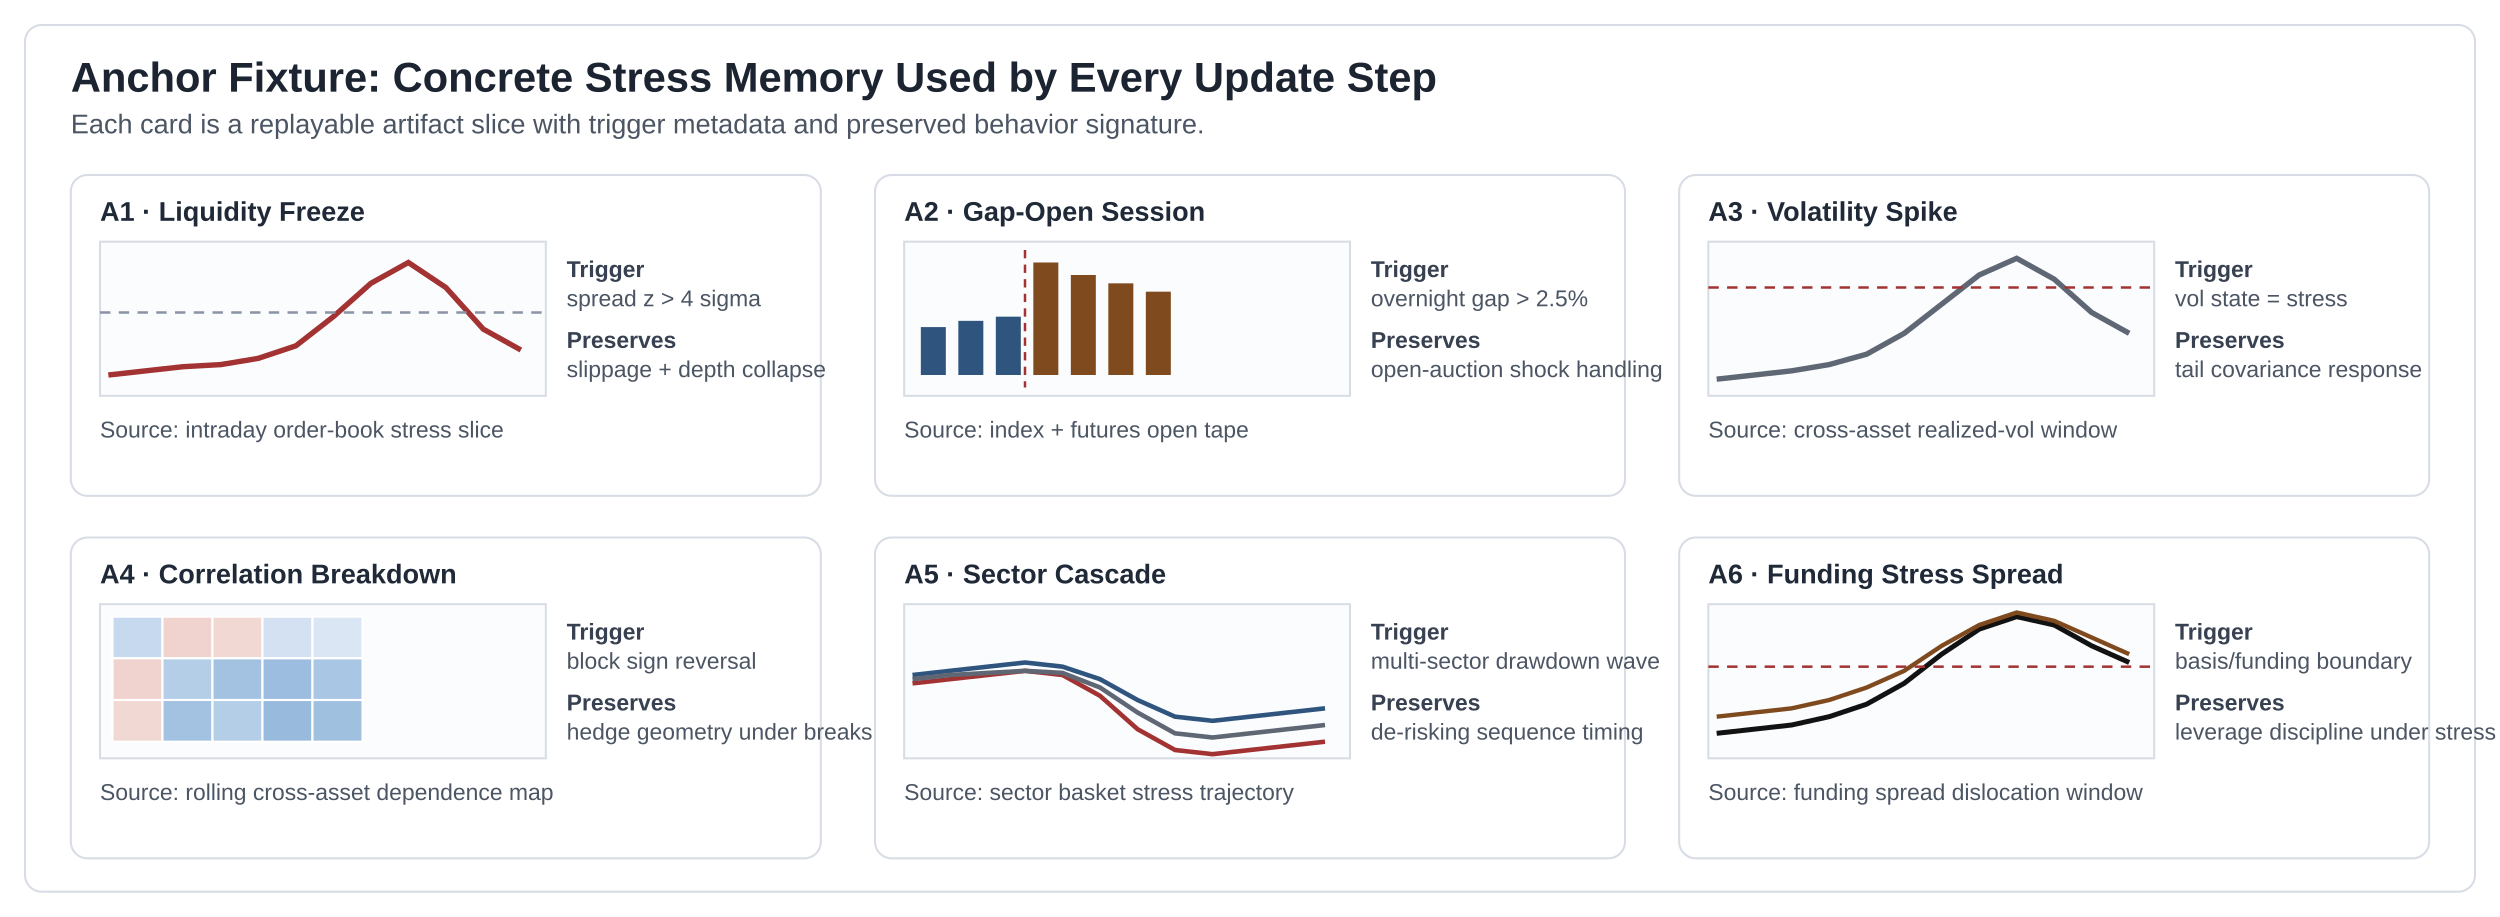
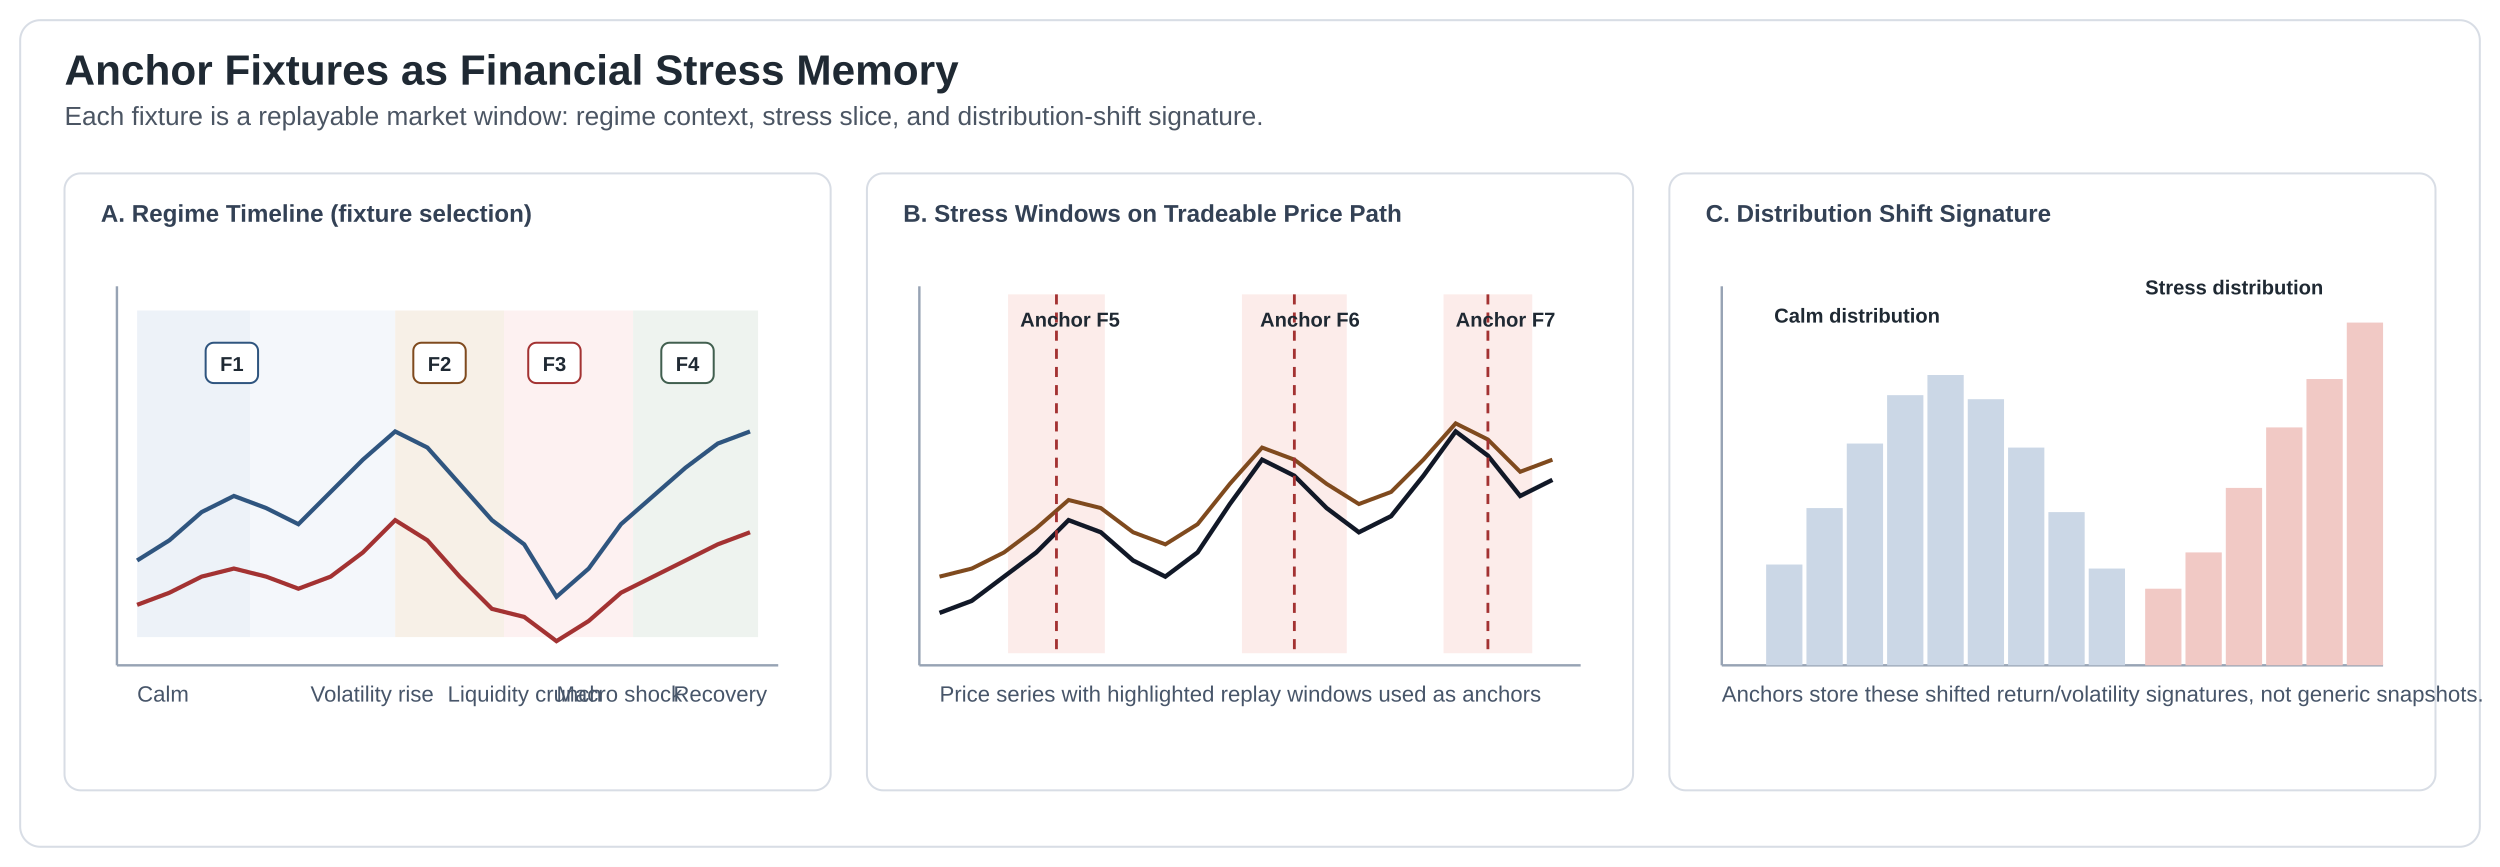
- <svg xmlns="http://www.w3.org/2000/svg" viewBox="0 0 1200 440" role="img" aria-label="Anchor fixture board with concrete stress artifacts">
+ <svg xmlns="http://www.w3.org/2000/svg" viewBox="0 0 1240 430" role="img" aria-label="Operational anchor fixtures shown as financial stress windows">
  <defs>
    <style>
-       .title { font: 700 20px 'IBM Plex Sans', Arial, sans-serif; fill: #1b2430; }
+       .title { font: 700 21px 'IBM Plex Sans', Arial, sans-serif; fill: #1f2933; }
      .sub { font: 400 13px 'IBM Plex Sans', Arial, sans-serif; fill: #4b5563; }
-       .card-title { font: 600 13px 'IBM Plex Sans', Arial, sans-serif; fill: #1f2937; }
-       .meta { font: 400 11px 'IBM Plex Sans', Arial, sans-serif; fill: #4b5563; }
-       .meta-strong { font: 600 11px 'IBM Plex Sans', Arial, sans-serif; fill: #374151; }
+       .panel { fill: #ffffff; stroke: #d8dde5; }
+       .label { font: 600 12px 'IBM Plex Sans', Arial, sans-serif; fill: #334155; }
+       .small { font: 500 11px 'IBM Plex Sans', Arial, sans-serif; fill: #475569; }
+       .tag { font: 600 10px 'IBM Plex Sans', Arial, sans-serif; fill: #1f2933; }
    </style>
  </defs>
-   <rect x="0" y="0" width="1200" height="440" fill="#ffffff" />
-   <rect x="12" y="12" width="1176" height="416" rx="8" fill="#ffffff" stroke="#d8dde5" />
-   <text x="34" y="44" class="title">Anchor Fixture: Concrete Stress Memory Used by Every Update Step</text>
-   <text x="34" y="64" class="sub">Each card is a replayable artifact slice with trigger metadata and preserved behavior signature.</text>
-   <rect x="34" y="84" width="360" height="154" rx="8" fill="#ffffff" stroke="#d8dde5" />
-   <text x="48" y="106" class="card-title">A1 · Liquidity Freeze</text>
-   <rect x="48" y="116" width="214" height="74" fill="#fbfcfe" stroke="#d8dde5" />
-   <polyline fill="none" stroke="#a33232" stroke-width="2.6" points="52,180 70,178 88,176 106,175 124,172 142,166 160,152 178,136 196,126 214,138 232,158 250,168" />
-   <line x1="48" y1="150" x2="262" y2="150" stroke="#8a94a4" stroke-width="1.2" stroke-dasharray="5 4" />
-   <text x="272" y="133" class="meta-strong">Trigger</text>
-   <text x="272" y="147" class="meta">spread z &gt; 4 sigma</text>
-   <text x="272" y="167" class="meta-strong">Preserves</text>
-   <text x="272" y="181" class="meta">slippage + depth collapse</text>
-   <text x="48" y="210" class="meta">Source: intraday order-book stress slice</text>
-   <rect x="420" y="84" width="360" height="154" rx="8" fill="#ffffff" stroke="#d8dde5" />
-   <text x="434" y="106" class="card-title">A2 · Gap-Open Session</text>
-   <rect x="434" y="116" width="214" height="74" fill="#fbfcfe" stroke="#d8dde5" />
-   <rect x="442" y="157" width="12" height="23" fill="#2f557f" />
-   <rect x="460" y="154" width="12" height="26" fill="#2f557f" />
-   <rect x="478" y="152" width="12" height="28" fill="#2f557f" />
-   <rect x="496" y="126" width="12" height="54" fill="#7f4a1e" />
-   <rect x="514" y="132" width="12" height="48" fill="#7f4a1e" />
-   <rect x="532" y="136" width="12" height="44" fill="#7f4a1e" />
-   <rect x="550" y="140" width="12" height="40" fill="#7f4a1e" />
-   <line x1="492" y1="120" x2="492" y2="186" stroke="#a33232" stroke-width="1.2" stroke-dasharray="4 3" />
-   <text x="658" y="133" class="meta-strong">Trigger</text>
-   <text x="658" y="147" class="meta">overnight gap &gt; 2.5%</text>
-   <text x="658" y="167" class="meta-strong">Preserves</text>
-   <text x="658" y="181" class="meta">open-auction shock handling</text>
-   <text x="434" y="210" class="meta">Source: index + futures open tape</text>
-   <rect x="806" y="84" width="360" height="154" rx="8" fill="#ffffff" stroke="#d8dde5" />
-   <text x="820" y="106" class="card-title">A3 · Volatility Spike</text>
-   <rect x="820" y="116" width="214" height="74" fill="#fbfcfe" stroke="#d8dde5" />
-   <polyline fill="none" stroke="#5f6774" stroke-width="2.6" points="824,182 842,180 860,178 878,175 896,170 914,160 932,146 950,132 968,124 986,134 1004,150 1022,160" />
-   <line x1="820" y1="138" x2="1034" y2="138" stroke="#a33232" stroke-width="1.2" stroke-dasharray="5 4" />
-   <text x="1044" y="133" class="meta-strong">Trigger</text>
-   <text x="1044" y="147" class="meta">vol state = stress</text>
-   <text x="1044" y="167" class="meta-strong">Preserves</text>
-   <text x="1044" y="181" class="meta">tail covariance response</text>
-   <text x="820" y="210" class="meta">Source: cross-asset realized-vol window</text>
-   <rect x="34" y="258" width="360" height="154" rx="8" fill="#ffffff" stroke="#d8dde5" />
-   <text x="48" y="280" class="card-title">A4 · Correlation Breakdown</text>
-   <rect x="48" y="290" width="214" height="74" fill="#fbfcfe" stroke="#d8dde5" />
-   <g stroke="#ffffff" stroke-width="1">
-     <rect x="54" y="296" width="24" height="20" fill="#c7d9ee" />
-     <rect x="78" y="296" width="24" height="20" fill="#f0d2ce" />
-     <rect x="102" y="296" width="24" height="20" fill="#f2d8d3" />
-     <rect x="126" y="296" width="24" height="20" fill="#d4e1f2" />
-     <rect x="150" y="296" width="24" height="20" fill="#dae6f4" />
-     <rect x="54" y="316" width="24" height="20" fill="#f0d2ce" />
-     <rect x="78" y="316" width="24" height="20" fill="#b5cee8" />
-     <rect x="102" y="316" width="24" height="20" fill="#a3c2e1" />
-     <rect x="126" y="316" width="24" height="20" fill="#9cbde0" />
-     <rect x="150" y="316" width="24" height="20" fill="#a9c7e5" />
-     <rect x="54" y="336" width="24" height="20" fill="#f2d8d3" />
-     <rect x="78" y="336" width="24" height="20" fill="#a3c2e1" />
-     <rect x="102" y="336" width="24" height="20" fill="#b5cee8" />
-     <rect x="126" y="336" width="24" height="20" fill="#98badc" />
-     <rect x="150" y="336" width="24" height="20" fill="#a0c0df" />
-   </g>
-   <text x="272" y="307" class="meta-strong">Trigger</text>
-   <text x="272" y="321" class="meta">block sign reversal</text>
-   <text x="272" y="341" class="meta-strong">Preserves</text>
-   <text x="272" y="355" class="meta">hedge geometry under breaks</text>
-   <text x="48" y="384" class="meta">Source: rolling cross-asset dependence map</text>
-   <rect x="420" y="258" width="360" height="154" rx="8" fill="#ffffff" stroke="#d8dde5" />
-   <text x="434" y="280" class="card-title">A5 · Sector Cascade</text>
-   <rect x="434" y="290" width="214" height="74" fill="#fbfcfe" stroke="#d8dde5" />
-   <polyline fill="none" stroke="#2f557f" stroke-width="2.2" points="438,324 456,322 474,320 492,318 510,320 528,326 546,336 564,344 582,346 600,344 618,342 636,340" />
-   <polyline fill="none" stroke="#a33232" stroke-width="2.2" points="438,328 456,326 474,324 492,322 510,324 528,334 546,350 564,360 582,362 600,360 618,358 636,356" />
-   <polyline fill="none" stroke="#5f6774" stroke-width="2.2" points="438,326 456,324 474,323 492,322 510,323 528,330 546,342 564,352 582,354 600,352 618,350 636,348" />
-   <text x="658" y="307" class="meta-strong">Trigger</text>
-   <text x="658" y="321" class="meta">multi-sector drawdown wave</text>
-   <text x="658" y="341" class="meta-strong">Preserves</text>
-   <text x="658" y="355" class="meta">de-risking sequence timing</text>
-   <text x="434" y="384" class="meta">Source: sector basket stress trajectory</text>
-   <rect x="806" y="258" width="360" height="154" rx="8" fill="#ffffff" stroke="#d8dde5" />
-   <text x="820" y="280" class="card-title">A6 · Funding Stress Spread</text>
-   <rect x="820" y="290" width="214" height="74" fill="#fbfcfe" stroke="#d8dde5" />
-   <polyline fill="none" stroke="#121212" stroke-width="2.4" points="824,352 842,350 860,348 878,344 896,338 914,328 932,314 950,302 968,296 986,300 1004,310 1022,318" />
-   <polyline fill="none" stroke="#7f4a1e" stroke-width="2.1" points="824,344 842,342 860,340 878,336 896,330 914,322 932,310 950,300 968,294 986,298 1004,306 1022,314" />
-   <line x1="820" y1="320" x2="1034" y2="320" stroke="#a33232" stroke-width="1.2" stroke-dasharray="5 4" />
-   <text x="1044" y="307" class="meta-strong">Trigger</text>
-   <text x="1044" y="321" class="meta">basis/funding boundary</text>
-   <text x="1044" y="341" class="meta-strong">Preserves</text>
-   <text x="1044" y="355" class="meta">leverage discipline under stress</text>
-   <text x="820" y="384" class="meta">Source: funding spread dislocation window</text>
+   <rect width="1240" height="430" fill="#ffffff" />
+   <rect x="10" y="10" width="1220" height="410" rx="10" class="panel" />
+   <text x="32" y="42" class="title">Anchor Fixtures as Financial Stress Memory</text>
+   <text x="32" y="62" class="sub">Each fixture is a replayable market window: regime context, stress slice, and distribution-shift signature.</text>
+   <rect x="32" y="86" width="380" height="306" rx="8" class="panel" />
+   <text x="50" y="110" class="label">A. Regime Timeline (fixture selection)</text>
+   <line x1="58" y1="330" x2="386" y2="330" stroke="#97a3b4" stroke-width="1.2" />
+   <line x1="58" y1="142" x2="58" y2="330" stroke="#97a3b4" stroke-width="1.2" />
+   <rect x="68" y="154" width="56" height="162" fill="#edf2f8" />
+   <rect x="124" y="154" width="72" height="162" fill="#f4f7fb" />
+   <rect x="196" y="154" width="54" height="162" fill="#f7f0e7" />
+   <rect x="250" y="154" width="64" height="162" fill="#fdf1f1" />
+   <rect x="314" y="154" width="62" height="162" fill="#eef3ef" />
+   <polyline fill="none" stroke="#2f557f" stroke-width="2.1" points="68,278 84,268 100,254 116,246 132,252 148,260 164,244 180,228 196,214 212,222 228,240 244,258 260,270 276,296 292,282 308,260 324,246 340,232 356,220 372,214" />
+   <polyline fill="none" stroke="#a33232" stroke-width="2.1" points="68,300 84,294 100,286 116,282 132,286 148,292 164,286 180,274 196,258 212,268 228,286 244,302 260,306 276,318 292,308 308,294 324,286 340,278 356,270 372,264" />
+   <rect x="102" y="170" width="26" height="20" rx="4" fill="#ffffff" stroke="#2f557f" />
+   <text x="115" y="184" text-anchor="middle" class="tag">F1</text>
+   <rect x="205" y="170" width="26" height="20" rx="4" fill="#ffffff" stroke="#7f4a1e" />
+   <text x="218" y="184" text-anchor="middle" class="tag">F2</text>
+   <rect x="262" y="170" width="26" height="20" rx="4" fill="#ffffff" stroke="#a33232" />
+   <text x="275" y="184" text-anchor="middle" class="tag">F3</text>
+   <rect x="328" y="170" width="26" height="20" rx="4" fill="#ffffff" stroke="#415f4f" />
+   <text x="341" y="184" text-anchor="middle" class="tag">F4</text>
+   <text x="68" y="348" class="small">Calm</text>
+   <text x="154" y="348" class="small">Volatility rise</text>
+   <text x="222" y="348" class="small">Liquidity crunch</text>
+   <text x="276" y="348" class="small">Macro shock</text>
+   <text x="334" y="348" class="small">Recovery</text>
+   <rect x="430" y="86" width="380" height="306" rx="8" class="panel" />
+   <text x="448" y="110" class="label">B. Stress Windows on Tradeable Price Path</text>
+   <line x1="456" y1="330" x2="784" y2="330" stroke="#97a3b4" stroke-width="1.2" />
+   <line x1="456" y1="142" x2="456" y2="330" stroke="#97a3b4" stroke-width="1.2" />
+   <rect x="500" y="146" width="48" height="178" fill="#fcecea" />
+   <rect x="616" y="146" width="52" height="178" fill="#fcecea" />
+   <rect x="716" y="146" width="44" height="178" fill="#fcecea" />
+   <polyline fill="none" stroke="#111827" stroke-width="2.2" points="466,304 482,298 498,286 514,274 530,258 546,264 562,278 578,286 594,274 610,250 626,228 642,236 658,252 674,264 690,256 706,236 722,214 738,226 754,246 770,238" />
+   <polyline fill="none" stroke="#7f4a1e" stroke-width="2" points="466,286 482,282 498,274 514,262 530,248 546,252 562,264 578,270 594,260 610,240 626,222 642,228 658,240 674,250 690,244 706,228 722,210 738,218 754,234 770,228" />
+   <line x1="524" y1="146" x2="524" y2="324" stroke="#a33232" stroke-width="1.4" stroke-dasharray="5 4" />
+   <line x1="642" y1="146" x2="642" y2="324" stroke="#a33232" stroke-width="1.4" stroke-dasharray="5 4" />
+   <line x1="738" y1="146" x2="738" y2="324" stroke="#a33232" stroke-width="1.4" stroke-dasharray="5 4" />
+   <text x="506" y="162" class="tag">Anchor F5</text>
+   <text x="625" y="162" class="tag">Anchor F6</text>
+   <text x="722" y="162" class="tag">Anchor F7</text>
+   <text x="466" y="348" class="small">Price series with highlighted replay windows used as anchors</text>
+   <rect x="828" y="86" width="380" height="306" rx="8" class="panel" />
+   <text x="846" y="110" class="label">C. Distribution Shift Signature</text>
+   <line x1="854" y1="330" x2="1182" y2="330" stroke="#97a3b4" stroke-width="1.2" />
+   <line x1="854" y1="142" x2="854" y2="330" stroke="#97a3b4" stroke-width="1.2" />
+   <rect x="876" y="280" width="18" height="50" fill="#cbd7e6" />
+   <rect x="896" y="252" width="18" height="78" fill="#cbd7e6" />
+   <rect x="916" y="220" width="18" height="110" fill="#cbd7e6" />
+   <rect x="936" y="196" width="18" height="134" fill="#cbd7e6" />
+   <rect x="956" y="186" width="18" height="144" fill="#cbd7e6" />
+   <rect x="976" y="198" width="18" height="132" fill="#cbd7e6" />
+   <rect x="996" y="222" width="18" height="108" fill="#cbd7e6" />
+   <rect x="1016" y="254" width="18" height="76" fill="#cbd7e6" />
+   <rect x="1036" y="282" width="18" height="48" fill="#cbd7e6" />
+   <rect x="1064" y="292" width="18" height="38" fill="#f1c9c5" />
+   <rect x="1084" y="274" width="18" height="56" fill="#f1c9c5" />
+   <rect x="1104" y="242" width="18" height="88" fill="#f1c9c5" />
+   <rect x="1124" y="212" width="18" height="118" fill="#f1c9c5" />
+   <rect x="1144" y="188" width="18" height="142" fill="#f1c9c5" />
+   <rect x="1164" y="160" width="18" height="170" fill="#f1c9c5" />
+   <text x="880" y="160" class="tag">Calm distribution</text>
+   <text x="1064" y="146" class="tag">Stress distribution</text>
+   <text x="854" y="348" class="small">Anchors store these shifted return/volatility signatures, not generic snapshots.</text>
</svg>
